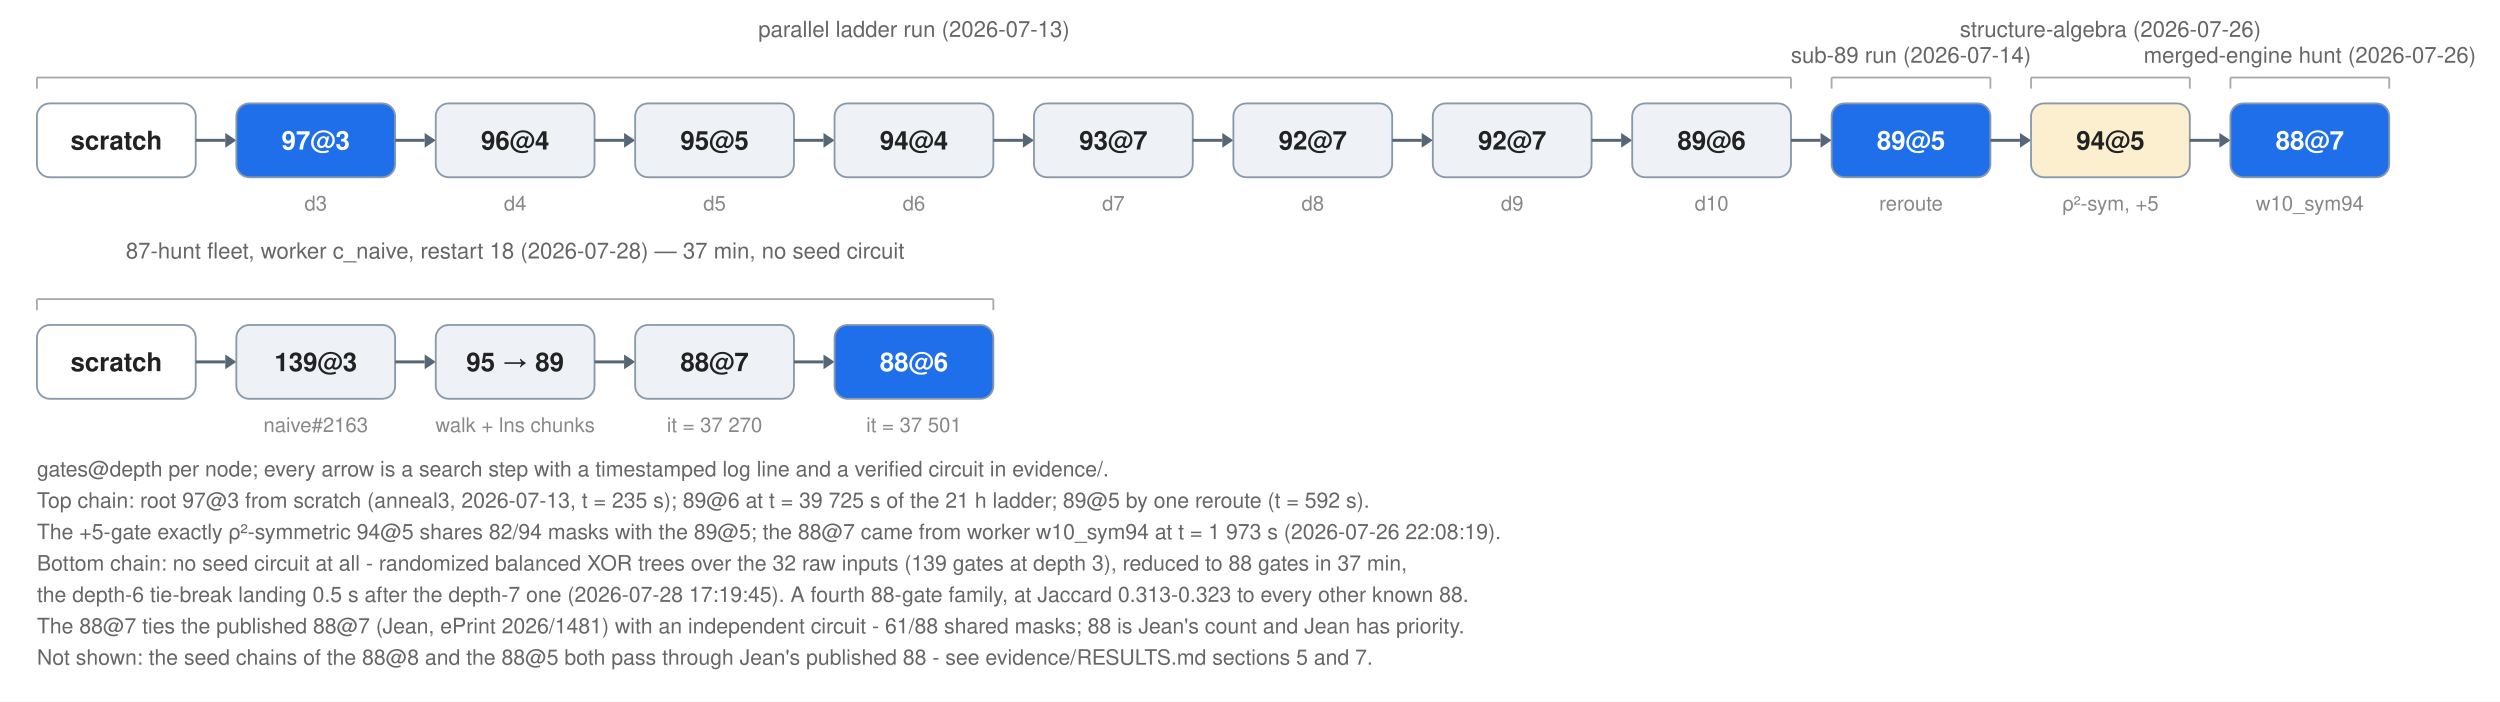
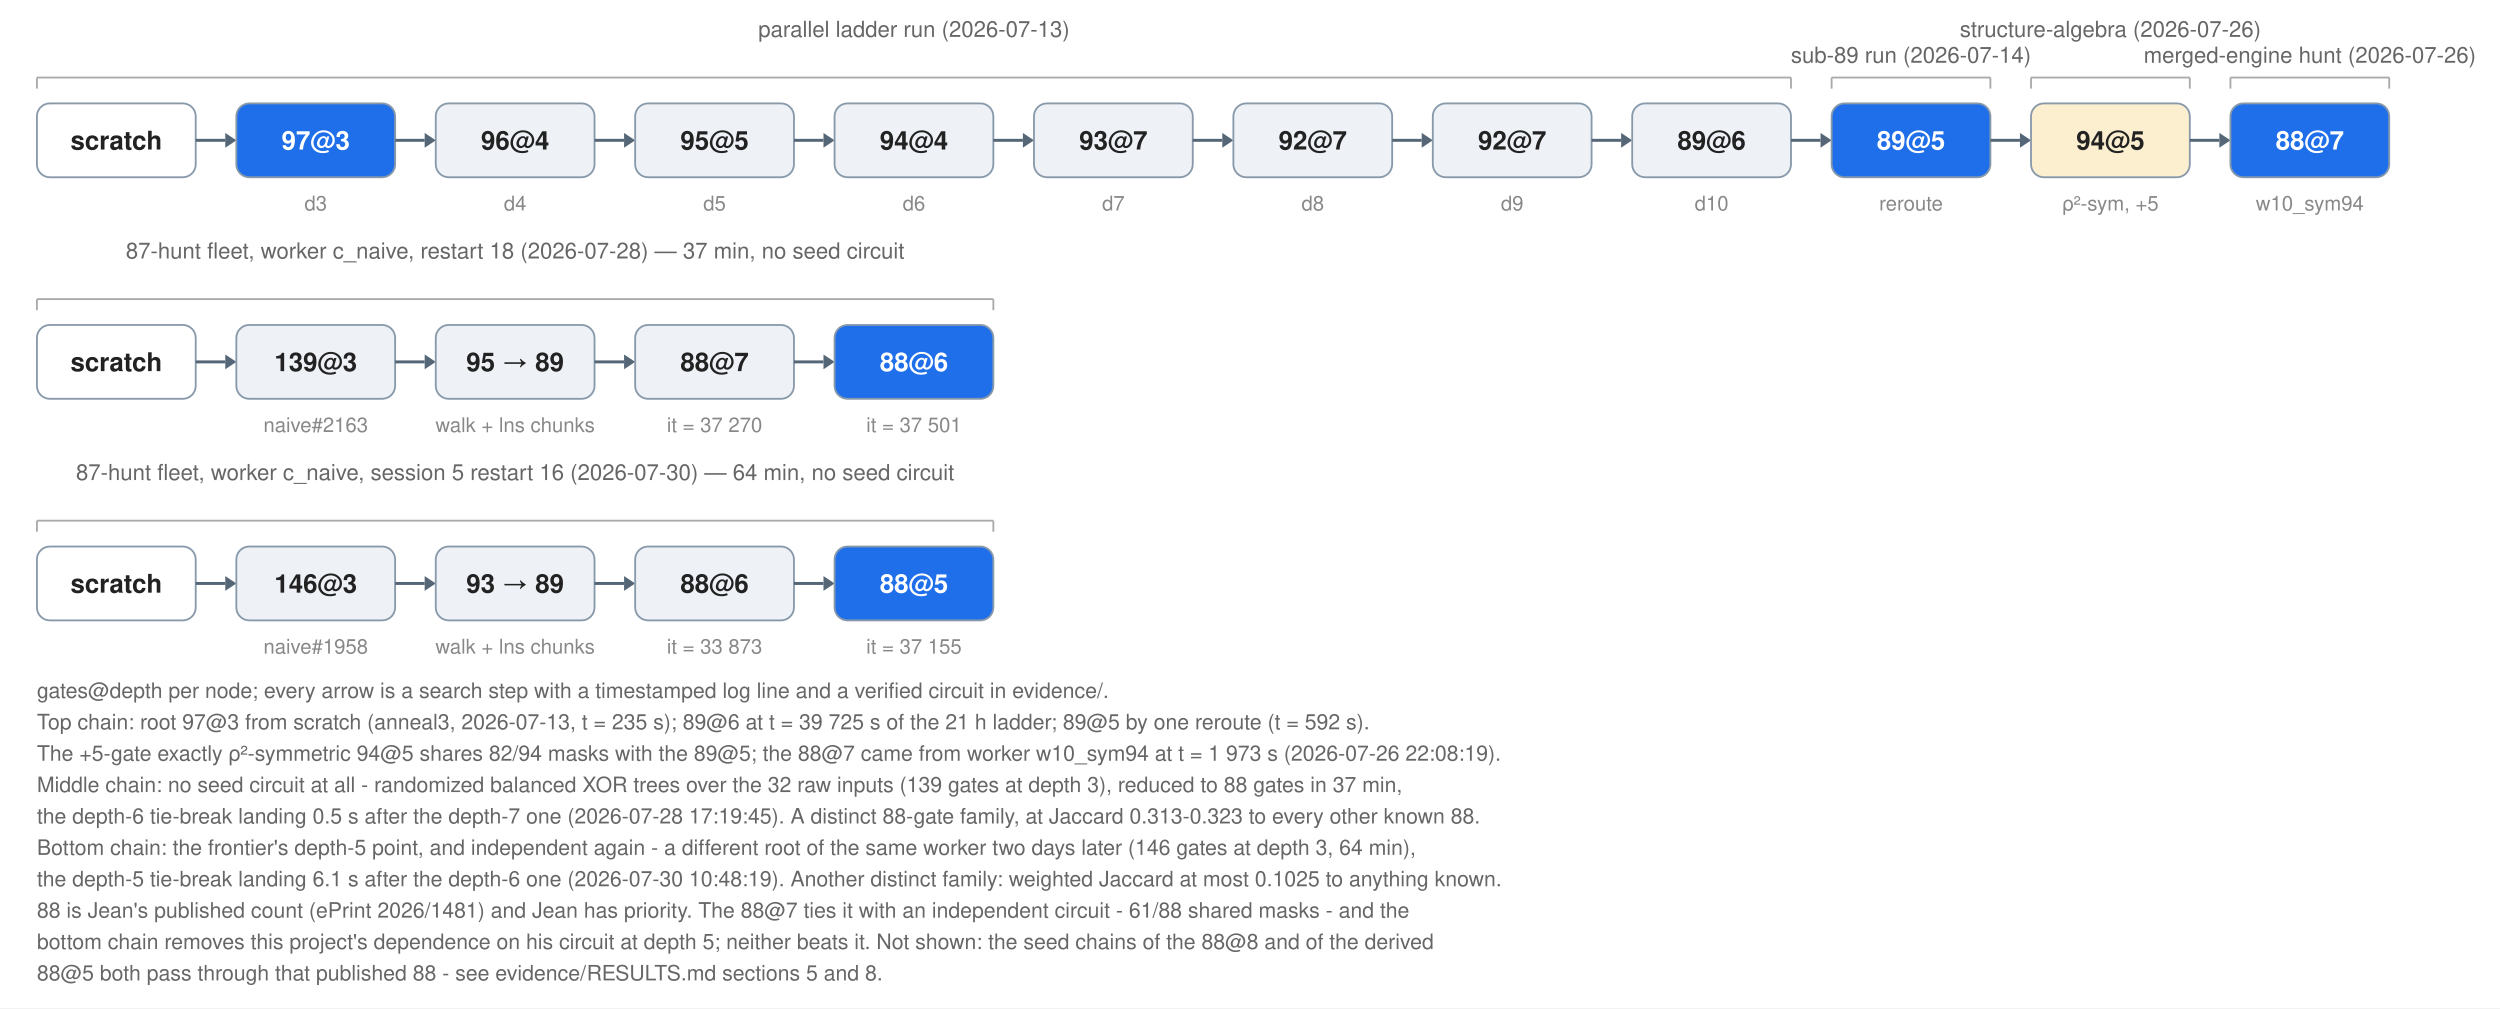
- <svg xmlns="http://www.w3.org/2000/svg" viewBox="0 0 1354 380" font-family="Helvetica,Arial,sans-serif" font-size="14" role="img" aria-labelledby="ltitle ldesc">
-   <rect width="1354" height="380" fill="white" />
+ <svg xmlns="http://www.w3.org/2000/svg" viewBox="0 0 1354 546" font-family="Helvetica,Arial,sans-serif" font-size="14" role="img" aria-labelledby="ltitle ldesc">
+   <rect width="1354" height="546" fill="white" />
  <line x1="20" y1="42" x2="970" y2="42" stroke="#aaaaaa" />
  <line x1="20" y1="42" x2="20" y2="48" stroke="#aaaaaa" />
  <line x1="970" y1="42" x2="970" y2="48" stroke="#aaaaaa" />
  <text x="495" y="20" text-anchor="middle" fill="#666666" font-size="12">parallel ladder run (2026-07-13)</text>
  <line x1="992" y1="42" x2="1078" y2="42" stroke="#aaaaaa" />
  <line x1="992" y1="42" x2="992" y2="48" stroke="#aaaaaa" />
  <line x1="1078" y1="42" x2="1078" y2="48" stroke="#aaaaaa" />
  <text x="1035" y="34" text-anchor="middle" fill="#666666" font-size="12">sub-89 run (2026-07-14)</text>
  <line x1="1100" y1="42" x2="1186" y2="42" stroke="#aaaaaa" />
  <line x1="1100" y1="42" x2="1100" y2="48" stroke="#aaaaaa" />
  <line x1="1186" y1="42" x2="1186" y2="48" stroke="#aaaaaa" />
  <text x="1143" y="20" text-anchor="middle" fill="#666666" font-size="12">structure-algebra (2026-07-26)</text>
  <line x1="1208" y1="42" x2="1294" y2="42" stroke="#aaaaaa" />
  <line x1="1208" y1="42" x2="1208" y2="48" stroke="#aaaaaa" />
  <line x1="1294" y1="42" x2="1294" y2="48" stroke="#aaaaaa" />
  <text x="1251" y="34" text-anchor="middle" fill="#666666" font-size="12">merged-engine hunt (2026-07-26)</text>
  <rect x="20" y="56" width="86" height="40" rx="7" fill="#ffffff" stroke="#8899aa" />
  <text x="63" y="81" text-anchor="middle" fill="#222222" font-weight="bold">scratch</text>
  <line x1="106" y1="76" x2="122" y2="76" stroke="#556677" stroke-width="1.6" />
  <path d="M122 72 L128 76 L122 80" fill="#556677" />
  <rect x="128" y="56" width="86" height="40" rx="7" fill="#1f6feb" stroke="#8899aa" />
  <text x="171" y="81" text-anchor="middle" fill="#ffffff" font-weight="bold">97@3</text>
  <text x="171" y="114" text-anchor="middle" fill="#888888" font-size="11">d3</text>
  <line x1="214" y1="76" x2="230" y2="76" stroke="#556677" stroke-width="1.6" />
  <path d="M230 72 L236 76 L230 80" fill="#556677" />
  <rect x="236" y="56" width="86" height="40" rx="7" fill="#eef2f7" stroke="#8899aa" />
  <text x="279" y="81" text-anchor="middle" fill="#222222" font-weight="bold">96@4</text>
  <text x="279" y="114" text-anchor="middle" fill="#888888" font-size="11">d4</text>
  <line x1="322" y1="76" x2="338" y2="76" stroke="#556677" stroke-width="1.6" />
  <path d="M338 72 L344 76 L338 80" fill="#556677" />
  <rect x="344" y="56" width="86" height="40" rx="7" fill="#eef2f7" stroke="#8899aa" />
  <text x="387" y="81" text-anchor="middle" fill="#222222" font-weight="bold">95@5</text>
  <text x="387" y="114" text-anchor="middle" fill="#888888" font-size="11">d5</text>
  <line x1="430" y1="76" x2="446" y2="76" stroke="#556677" stroke-width="1.6" />
  <path d="M446 72 L452 76 L446 80" fill="#556677" />
  <rect x="452" y="56" width="86" height="40" rx="7" fill="#eef2f7" stroke="#8899aa" />
  <text x="495" y="81" text-anchor="middle" fill="#222222" font-weight="bold">94@4</text>
  <text x="495" y="114" text-anchor="middle" fill="#888888" font-size="11">d6</text>
  <line x1="538" y1="76" x2="554" y2="76" stroke="#556677" stroke-width="1.6" />
  <path d="M554 72 L560 76 L554 80" fill="#556677" />
  <rect x="560" y="56" width="86" height="40" rx="7" fill="#eef2f7" stroke="#8899aa" />
  <text x="603" y="81" text-anchor="middle" fill="#222222" font-weight="bold">93@7</text>
  <text x="603" y="114" text-anchor="middle" fill="#888888" font-size="11">d7</text>
  <line x1="646" y1="76" x2="662" y2="76" stroke="#556677" stroke-width="1.6" />
  <path d="M662 72 L668 76 L662 80" fill="#556677" />
  <rect x="668" y="56" width="86" height="40" rx="7" fill="#eef2f7" stroke="#8899aa" />
  <text x="711" y="81" text-anchor="middle" fill="#222222" font-weight="bold">92@7</text>
  <text x="711" y="114" text-anchor="middle" fill="#888888" font-size="11">d8</text>
  <line x1="754" y1="76" x2="770" y2="76" stroke="#556677" stroke-width="1.6" />
  <path d="M770 72 L776 76 L770 80" fill="#556677" />
  <rect x="776" y="56" width="86" height="40" rx="7" fill="#eef2f7" stroke="#8899aa" />
  <text x="819" y="81" text-anchor="middle" fill="#222222" font-weight="bold">92@7</text>
  <text x="819" y="114" text-anchor="middle" fill="#888888" font-size="11">d9</text>
  <line x1="862" y1="76" x2="878" y2="76" stroke="#556677" stroke-width="1.6" />
  <path d="M878 72 L884 76 L878 80" fill="#556677" />
  <rect x="884" y="56" width="86" height="40" rx="7" fill="#eef2f7" stroke="#8899aa" />
  <text x="927" y="81" text-anchor="middle" fill="#222222" font-weight="bold">89@6</text>
  <text x="927" y="114" text-anchor="middle" fill="#888888" font-size="11">d10</text>
  <line x1="970" y1="76" x2="986" y2="76" stroke="#556677" stroke-width="1.6" />
  <path d="M986 72 L992 76 L986 80" fill="#556677" />
  <rect x="992" y="56" width="86" height="40" rx="7" fill="#1f6feb" stroke="#8899aa" />
  <text x="1035" y="81" text-anchor="middle" fill="#ffffff" font-weight="bold">89@5</text>
  <text x="1035" y="114" text-anchor="middle" fill="#888888" font-size="11">reroute</text>
  <line x1="1078" y1="76" x2="1094" y2="76" stroke="#556677" stroke-width="1.6" />
  <path d="M1094 72 L1100 76 L1094 80" fill="#556677" />
  <rect x="1100" y="56" width="86" height="40" rx="7" fill="#fcefd0" stroke="#8899aa" />
  <text x="1143" y="81" text-anchor="middle" fill="#222222" font-weight="bold">94@5</text>
  <text x="1143" y="114" text-anchor="middle" fill="#888888" font-size="11">ρ²-sym, +5</text>
  <line x1="1186" y1="76" x2="1202" y2="76" stroke="#556677" stroke-width="1.6" />
  <path d="M1202 72 L1208 76 L1202 80" fill="#556677" />
  <rect x="1208" y="56" width="86" height="40" rx="7" fill="#1f6feb" stroke="#8899aa" />
  <text x="1251" y="81" text-anchor="middle" fill="#ffffff" font-weight="bold">88@7</text>
  <text x="1251" y="114" text-anchor="middle" fill="#888888" font-size="11">w10_sym94</text>
  <line x1="20" y1="162" x2="538" y2="162" stroke="#aaaaaa" />
  <line x1="20" y1="162" x2="20" y2="168" stroke="#aaaaaa" />
  <line x1="538" y1="162" x2="538" y2="168" stroke="#aaaaaa" />
  <text x="279" y="140" text-anchor="middle" fill="#666666" font-size="12">87-hunt fleet, worker c_naive, restart 18 (2026-07-28) — 37 min, no seed circuit</text>
  <rect x="20" y="176" width="86" height="40" rx="7" fill="#ffffff" stroke="#8899aa" />
  <text x="63" y="201" text-anchor="middle" fill="#222222" font-weight="bold">scratch</text>
  <line x1="106" y1="196" x2="122" y2="196" stroke="#556677" stroke-width="1.6" />
  <path d="M122 192 L128 196 L122 200" fill="#556677" />
  <rect x="128" y="176" width="86" height="40" rx="7" fill="#eef2f7" stroke="#8899aa" />
  <text x="171" y="201" text-anchor="middle" fill="#222222" font-weight="bold">139@3</text>
  <text x="171" y="234" text-anchor="middle" fill="#888888" font-size="11">naive#2163</text>
  <line x1="214" y1="196" x2="230" y2="196" stroke="#556677" stroke-width="1.6" />
  <path d="M230 192 L236 196 L230 200" fill="#556677" />
  <rect x="236" y="176" width="86" height="40" rx="7" fill="#eef2f7" stroke="#8899aa" />
  <text x="279" y="201" text-anchor="middle" fill="#222222" font-weight="bold">95 → 89</text>
  <text x="279" y="234" text-anchor="middle" fill="#888888" font-size="11">walk + lns chunks</text>
  <line x1="322" y1="196" x2="338" y2="196" stroke="#556677" stroke-width="1.6" />
  <path d="M338 192 L344 196 L338 200" fill="#556677" />
  <rect x="344" y="176" width="86" height="40" rx="7" fill="#eef2f7" stroke="#8899aa" />
  <text x="387" y="201" text-anchor="middle" fill="#222222" font-weight="bold">88@7</text>
  <text x="387" y="234" text-anchor="middle" fill="#888888" font-size="11">it = 37 270</text>
  <line x1="430" y1="196" x2="446" y2="196" stroke="#556677" stroke-width="1.6" />
  <path d="M446 192 L452 196 L446 200" fill="#556677" />
  <rect x="452" y="176" width="86" height="40" rx="7" fill="#1f6feb" stroke="#8899aa" />
  <text x="495" y="201" text-anchor="middle" fill="#ffffff" font-weight="bold">88@6</text>
  <text x="495" y="234" text-anchor="middle" fill="#888888" font-size="11">it = 37 501</text>
-   <text x="20" y="258" fill="#666666" font-size="11.5">gates@depth per node; every arrow is a search step with a timestamped log line and a verified circuit in evidence/.</text>
-   <text x="20" y="275" fill="#666666" font-size="11.5">Top chain: root 97@3 from scratch (anneal3, 2026-07-13, t = 235 s); 89@6 at t = 39 725 s of the 21 h ladder; 89@5 by one reroute (t = 592 s).</text>
-   <text x="20" y="292" fill="#666666" font-size="11.5">The +5-gate exactly ρ²-symmetric 94@5 shares 82/94 masks with the 89@5; the 88@7 came from worker w10_sym94 at t = 1 973 s (2026-07-26 22:08:19).</text>
-   <text x="20" y="309" fill="#666666" font-size="11.5">Bottom chain: no seed circuit at all - randomized balanced XOR trees over the 32 raw inputs (139 gates at depth 3), reduced to 88 gates in 37 min,</text>
-   <text x="20" y="326" fill="#666666" font-size="11.5">the depth-6 tie-break landing 0.5 s after the depth-7 one (2026-07-28 17:19:45). A fourth 88-gate family, at Jaccard 0.313-0.323 to every other known 88.</text>
-   <text x="20" y="343" fill="#666666" font-size="11.5">The 88@7 ties the published 88@7 (Jean, ePrint 2026/1481) with an independent circuit - 61/88 shared masks; 88 is Jean's count and Jean has priority.</text>
-   <text x="20" y="360" fill="#666666" font-size="11.5">Not shown: the seed chains of the 88@8 and the 88@5 both pass through Jean's published 88 - see evidence/RESULTS.md sections 5 and 7.</text>
+   <line x1="20" y1="282" x2="538" y2="282" stroke="#aaaaaa" />
+   <line x1="20" y1="282" x2="20" y2="288" stroke="#aaaaaa" />
+   <line x1="538" y1="282" x2="538" y2="288" stroke="#aaaaaa" />
+   <text x="279" y="260" text-anchor="middle" fill="#666666" font-size="12">87-hunt fleet, worker c_naive, session 5 restart 16 (2026-07-30) — 64 min, no seed circuit</text>
+   <rect x="20" y="296" width="86" height="40" rx="7" fill="#ffffff" stroke="#8899aa" />
+   <text x="63" y="321" text-anchor="middle" fill="#222222" font-weight="bold">scratch</text>
+   <line x1="106" y1="316" x2="122" y2="316" stroke="#556677" stroke-width="1.6" />
+   <path d="M122 312 L128 316 L122 320" fill="#556677" />
+   <rect x="128" y="296" width="86" height="40" rx="7" fill="#eef2f7" stroke="#8899aa" />
+   <text x="171" y="321" text-anchor="middle" fill="#222222" font-weight="bold">146@3</text>
+   <text x="171" y="354" text-anchor="middle" fill="#888888" font-size="11">naive#1958</text>
+   <line x1="214" y1="316" x2="230" y2="316" stroke="#556677" stroke-width="1.6" />
+   <path d="M230 312 L236 316 L230 320" fill="#556677" />
+   <rect x="236" y="296" width="86" height="40" rx="7" fill="#eef2f7" stroke="#8899aa" />
+   <text x="279" y="321" text-anchor="middle" fill="#222222" font-weight="bold">93 → 89</text>
+   <text x="279" y="354" text-anchor="middle" fill="#888888" font-size="11">walk + lns chunks</text>
+   <line x1="322" y1="316" x2="338" y2="316" stroke="#556677" stroke-width="1.6" />
+   <path d="M338 312 L344 316 L338 320" fill="#556677" />
+   <rect x="344" y="296" width="86" height="40" rx="7" fill="#eef2f7" stroke="#8899aa" />
+   <text x="387" y="321" text-anchor="middle" fill="#222222" font-weight="bold">88@6</text>
+   <text x="387" y="354" text-anchor="middle" fill="#888888" font-size="11">it = 33 873</text>
+   <line x1="430" y1="316" x2="446" y2="316" stroke="#556677" stroke-width="1.6" />
+   <path d="M446 312 L452 316 L446 320" fill="#556677" />
+   <rect x="452" y="296" width="86" height="40" rx="7" fill="#1f6feb" stroke="#8899aa" />
+   <text x="495" y="321" text-anchor="middle" fill="#ffffff" font-weight="bold">88@5</text>
+   <text x="495" y="354" text-anchor="middle" fill="#888888" font-size="11">it = 37 155</text>
+   <text x="20" y="378" fill="#666666" font-size="11.5">gates@depth per node; every arrow is a search step with a timestamped log line and a verified circuit in evidence/.</text>
+   <text x="20" y="395" fill="#666666" font-size="11.5">Top chain: root 97@3 from scratch (anneal3, 2026-07-13, t = 235 s); 89@6 at t = 39 725 s of the 21 h ladder; 89@5 by one reroute (t = 592 s).</text>
+   <text x="20" y="412" fill="#666666" font-size="11.5">The +5-gate exactly ρ²-symmetric 94@5 shares 82/94 masks with the 89@5; the 88@7 came from worker w10_sym94 at t = 1 973 s (2026-07-26 22:08:19).</text>
+   <text x="20" y="429" fill="#666666" font-size="11.5">Middle chain: no seed circuit at all - randomized balanced XOR trees over the 32 raw inputs (139 gates at depth 3), reduced to 88 gates in 37 min,</text>
+   <text x="20" y="446" fill="#666666" font-size="11.5">the depth-6 tie-break landing 0.5 s after the depth-7 one (2026-07-28 17:19:45). A distinct 88-gate family, at Jaccard 0.313-0.323 to every other known 88.</text>
+   <text x="20" y="463" fill="#666666" font-size="11.5">Bottom chain: the frontier's depth-5 point, and independent again - a different root of the same worker two days later (146 gates at depth 3, 64 min),</text>
+   <text x="20" y="480" fill="#666666" font-size="11.5">the depth-5 tie-break landing 6.1 s after the depth-6 one (2026-07-30 10:48:19). Another distinct family: weighted Jaccard at most 0.1025 to anything known.</text>
+   <text x="20" y="497" fill="#666666" font-size="11.5">88 is Jean's published count (ePrint 2026/1481) and Jean has priority. The 88@7 ties it with an independent circuit - 61/88 shared masks - and the</text>
+   <text x="20" y="514" fill="#666666" font-size="11.5">bottom chain removes this project's dependence on his circuit at depth 5; neither beats it. Not shown: the seed chains of the 88@8 and of the derived</text>
+   <text x="20" y="531" fill="#666666" font-size="11.5">88@5 both pass through that published 88 - see evidence/RESULTS.md sections 5 and 8.</text>
</svg>
